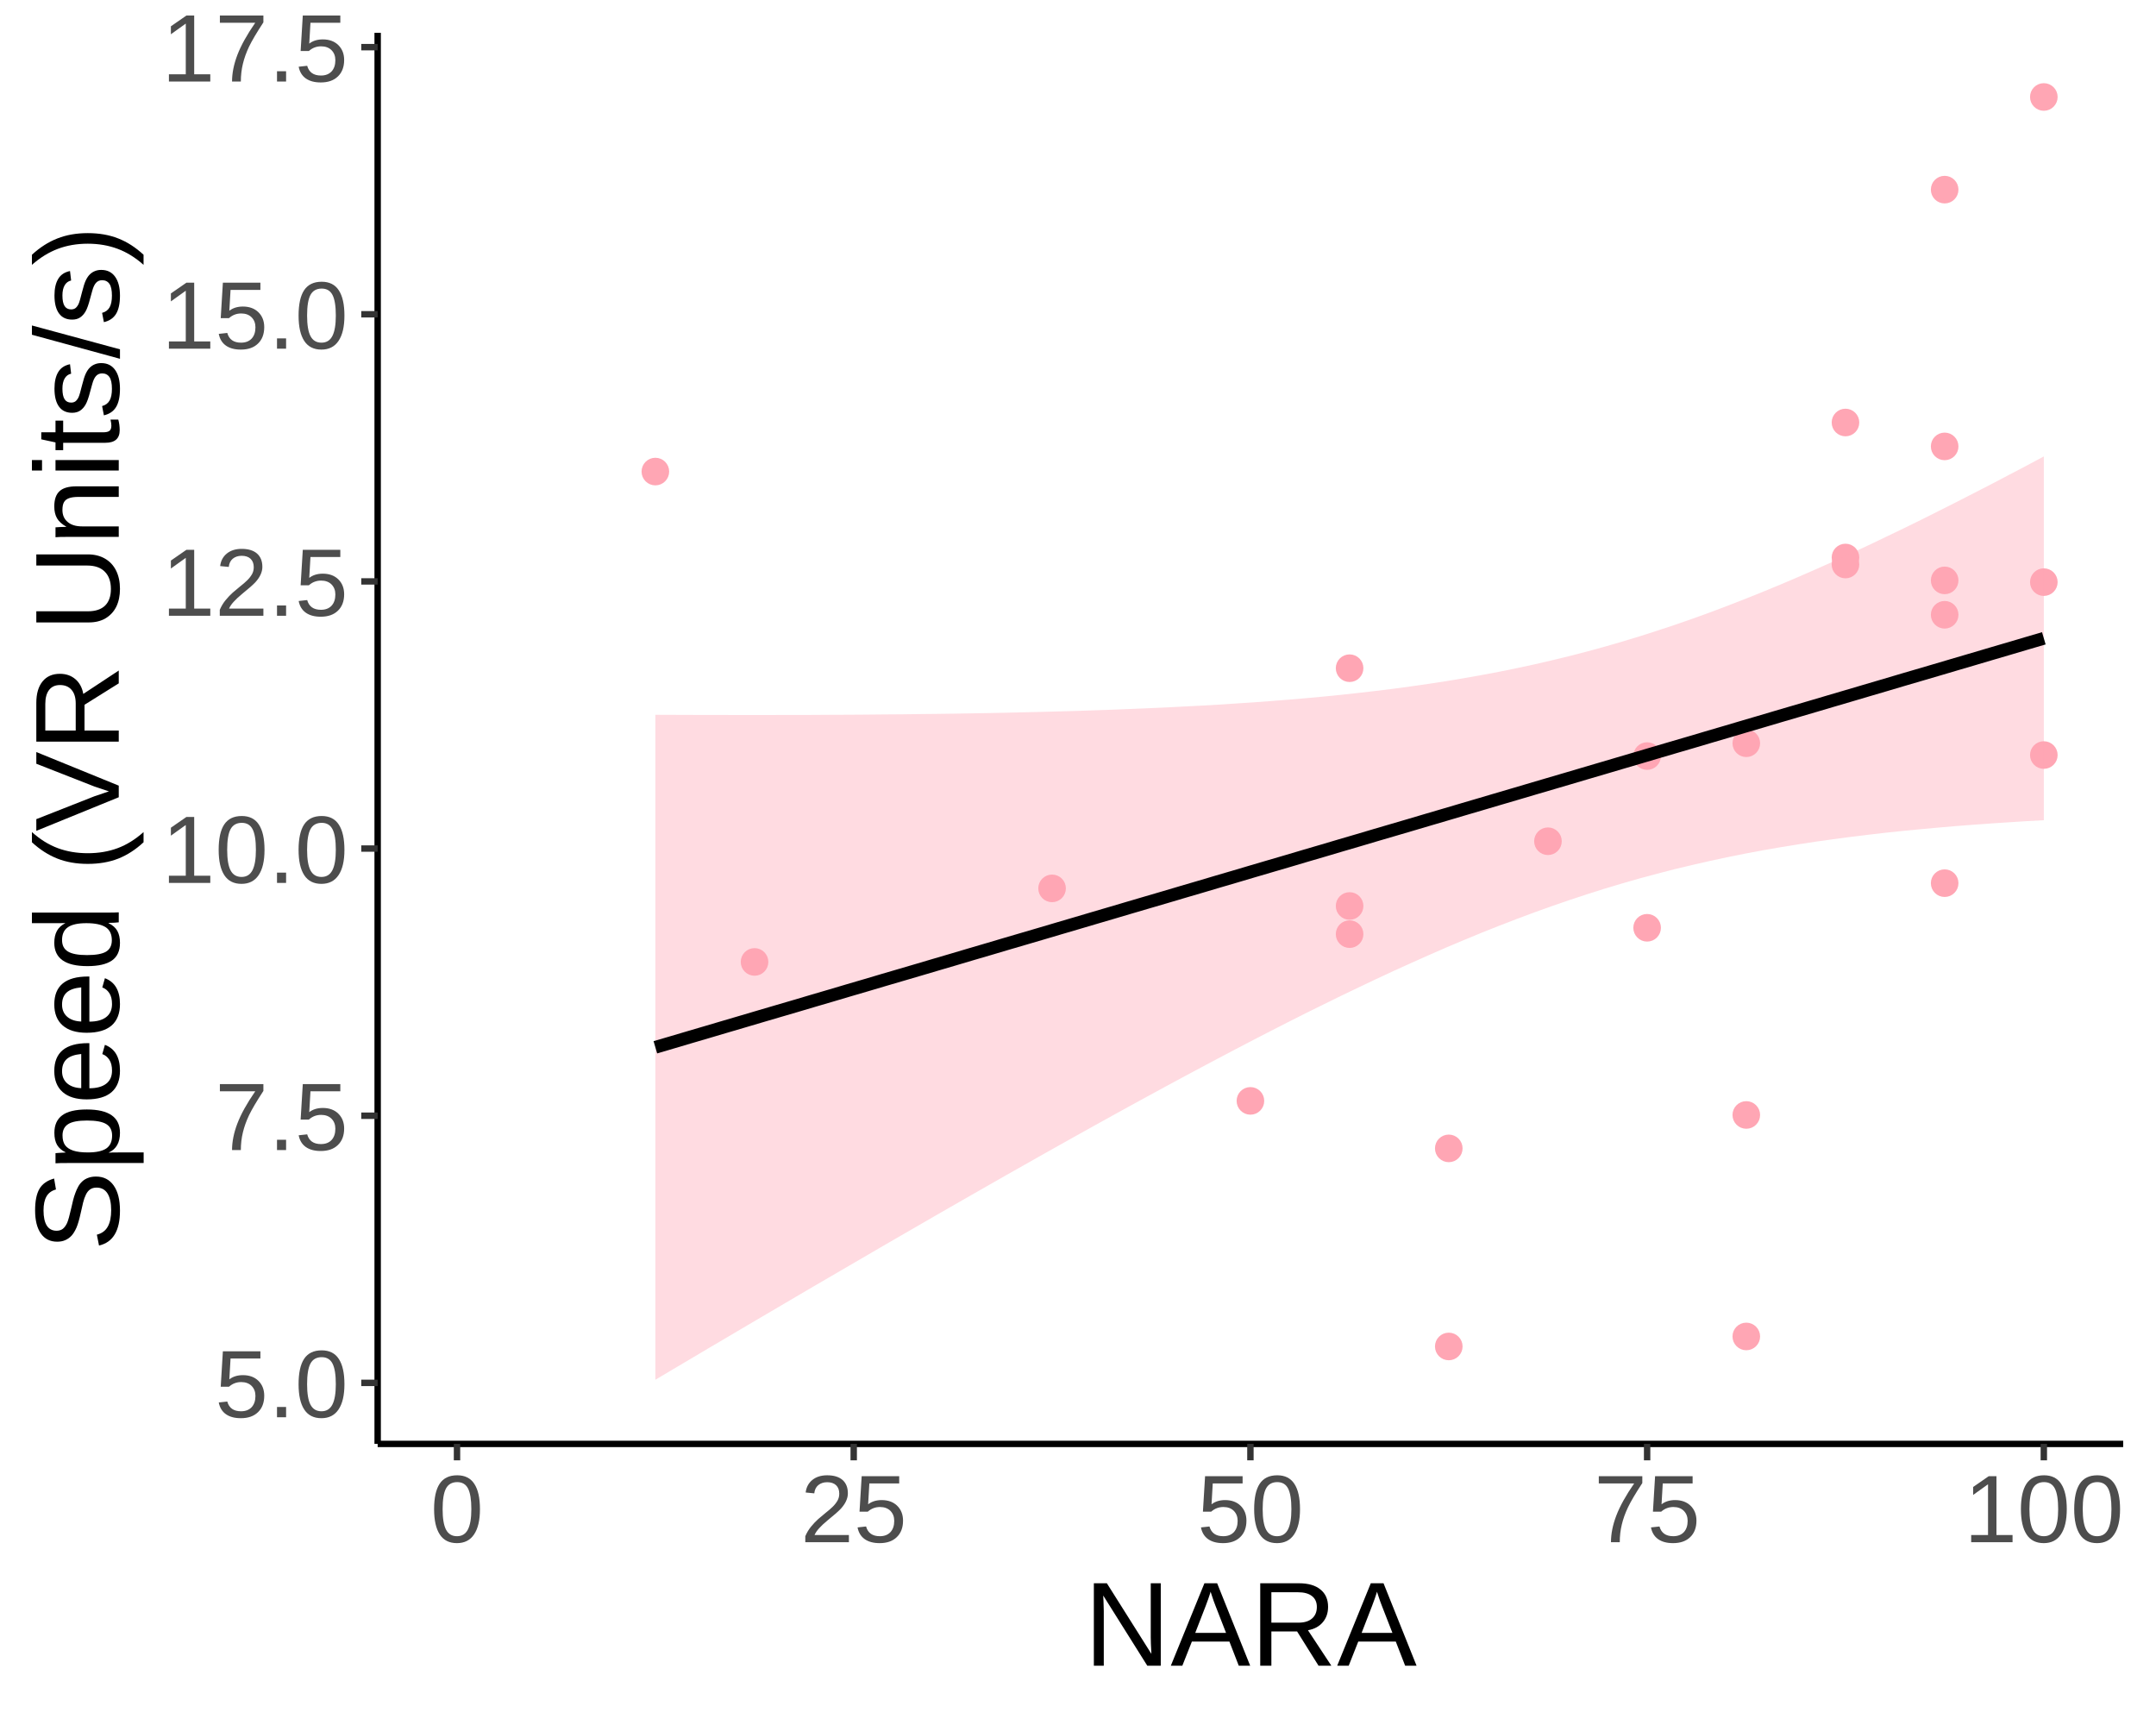
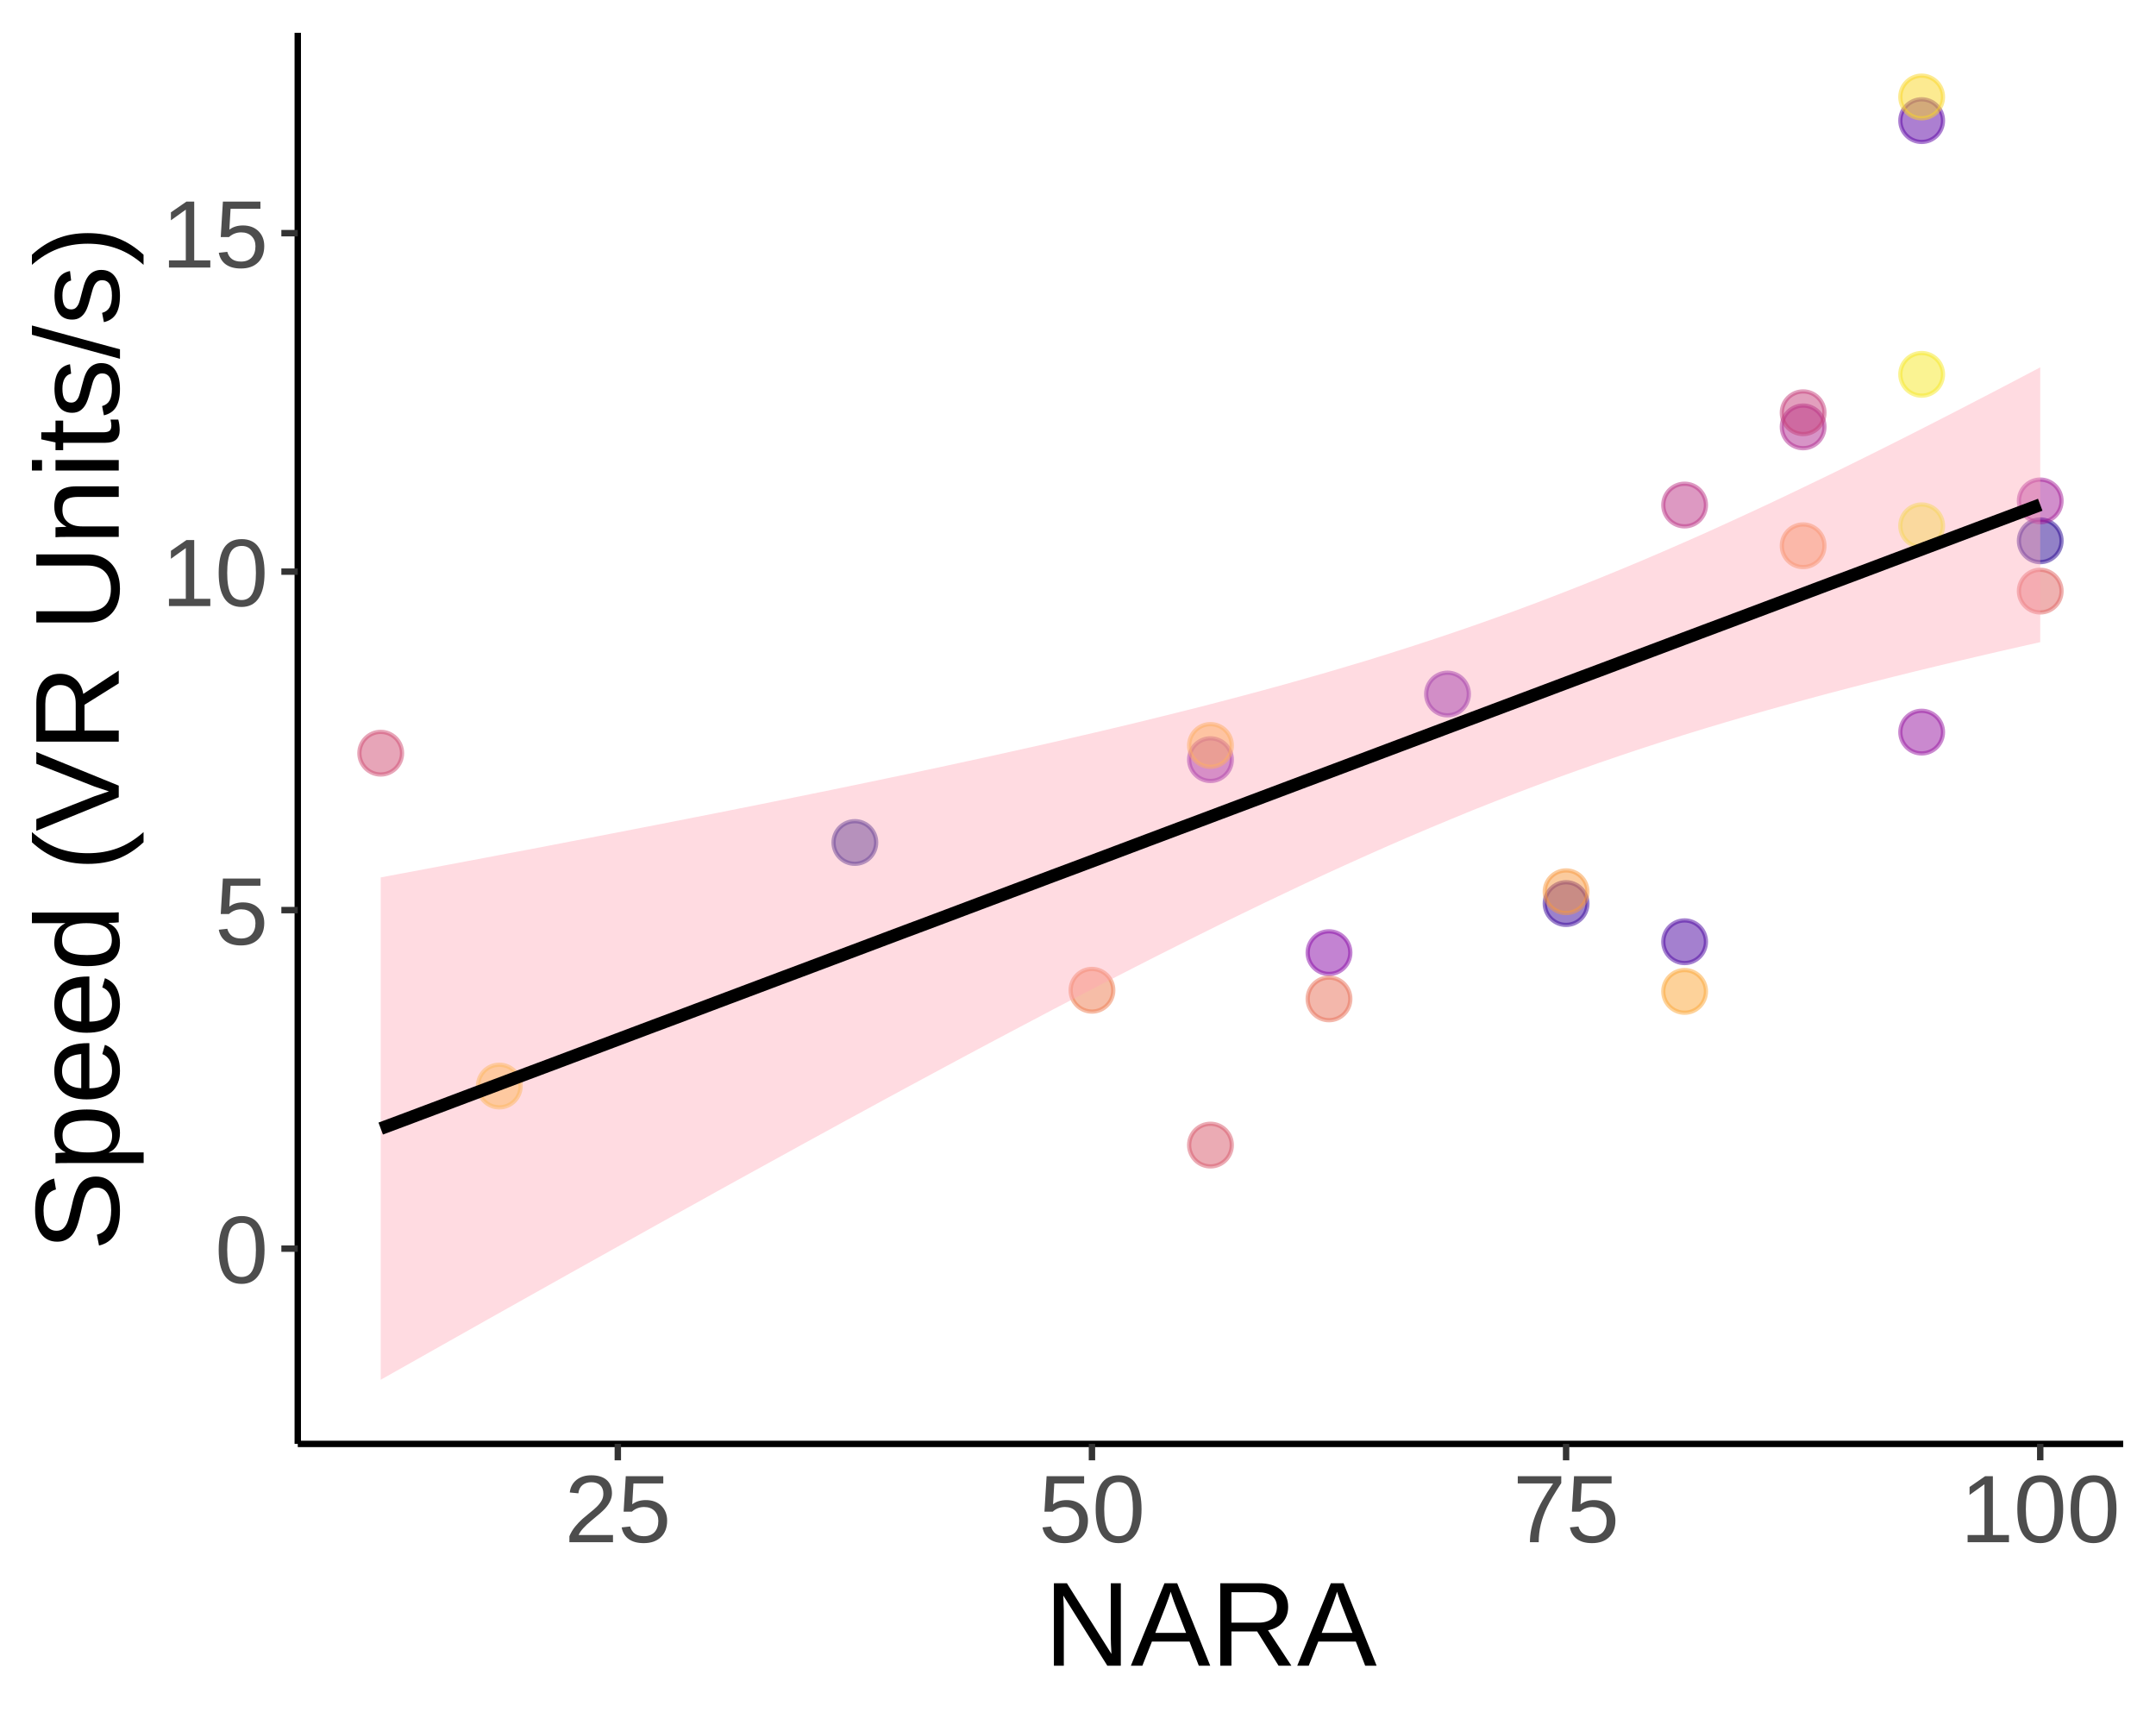
<svg xmlns="http://www.w3.org/2000/svg" class="svglite" width="360.00pt" height="288.00pt" viewBox="0 0 360.00 288.00">
  <defs>
    <style type="text/css">
    .svglite line, .svglite polyline, .svglite polygon, .svglite path, .svglite rect, .svglite circle {
      fill: none;
      stroke: #000000;
      stroke-linecap: round;
      stroke-linejoin: round;
      stroke-miterlimit: 10.00;
    }
    .svglite text {
      white-space: pre;
    }
  </style>
  </defs>
  <rect width="100%" height="100%" style="stroke: none; fill: #FFFFFF;" />
  <defs>
    <clipPath id="cpMC4wMHwzNjAuMDB8MC4wMHwyODguMDA=">
      <rect x="0.00" y="0.00" width="360.00" height="288.00" />
    </clipPath>
  </defs>
  <g clip-path="url(#cpMC4wMHwzNjAuMDB8MC4wMHwyODguMDA=)">
    <rect x="0.00" y="0.00" width="360.00" height="288.00" style="stroke-width: 1.07; stroke: #FFFFFF; fill: #FFFFFF;" />
  </g>
  <defs>
-     <clipPath id="cpNjMuMDZ8MzU0LjUyfDUuNDh8MjQxLjA3">
-       <rect x="63.06" y="5.48" width="291.46" height="235.59" />
+     <clipPath id="cpNDkuNzJ8MzU0LjUyfDUuNDh8MjQxLjA3">
+       <rect x="49.72" y="5.48" width="304.80" height="235.59" />
    </clipPath>
  </defs>
-   <g clip-path="url(#cpNjMuMDZ8MzU0LjUyfDUuNDh8MjQxLjA3)">
-     <circle cx="175.67" cy="148.32" r="1.95" style="stroke-width: 0.71; stroke: #FFA6B4; fill: #FFA6B4;" />
-     <circle cx="341.27" cy="97.19" r="1.95" style="stroke-width: 0.71; stroke: #FFA6B4; fill: #FFA6B4;" />
-     <circle cx="275.03" cy="126.23" r="1.95" style="stroke-width: 0.71; stroke: #FFA6B4; fill: #FFA6B4;" />
-     <circle cx="291.59" cy="186.15" r="1.95" style="stroke-width: 0.71; stroke: #FFA6B4; fill: #FFA6B4;" />
-     <circle cx="324.71" cy="96.90" r="1.95" style="stroke-width: 0.71; stroke: #FFA6B4; fill: #FFA6B4;" />
-     <circle cx="258.47" cy="140.45" r="1.95" style="stroke-width: 0.71; stroke: #FFA6B4; fill: #FFA6B4;" />
-     <circle cx="225.35" cy="111.56" r="1.95" style="stroke-width: 0.71; stroke: #FFA6B4; fill: #FFA6B4;" />
-     <circle cx="241.91" cy="224.80" r="1.95" style="stroke-width: 0.71; stroke: #FFA6B4; fill: #FFA6B4;" />
-     <circle cx="324.71" cy="147.45" r="1.95" style="stroke-width: 0.71; stroke: #FFA6B4; fill: #FFA6B4;" />
-     <circle cx="341.27" cy="16.19" r="1.95" style="stroke-width: 0.71; stroke: #FFA6B4; fill: #FFA6B4;" />
-     <circle cx="308.15" cy="70.54" r="1.95" style="stroke-width: 0.71; stroke: #FFA6B4; fill: #FFA6B4;" />
-     <circle cx="291.59" cy="124.09" r="1.95" style="stroke-width: 0.71; stroke: #FFA6B4; fill: #FFA6B4;" />
-     <circle cx="308.15" cy="94.25" r="1.95" style="stroke-width: 0.71; stroke: #FFA6B4; fill: #FFA6B4;" />
-     <circle cx="109.43" cy="78.73" r="1.95" style="stroke-width: 0.71; stroke: #FFA6B4; fill: #FFA6B4;" />
-     <circle cx="225.35" cy="155.96" r="1.95" style="stroke-width: 0.71; stroke: #FFA6B4; fill: #FFA6B4;" />
-     <circle cx="341.27" cy="126.06" r="1.95" style="stroke-width: 0.71; stroke: #FFA6B4; fill: #FFA6B4;" />
-     <circle cx="241.91" cy="191.73" r="1.95" style="stroke-width: 0.71; stroke: #FFA6B4; fill: #FFA6B4;" />
-     <circle cx="208.79" cy="183.80" r="1.95" style="stroke-width: 0.71; stroke: #FFA6B4; fill: #FFA6B4;" />
-     <circle cx="308.15" cy="93.08" r="1.95" style="stroke-width: 0.71; stroke: #FFA6B4; fill: #FFA6B4;" />
-     <circle cx="275.03" cy="154.90" r="1.95" style="stroke-width: 0.71; stroke: #FFA6B4; fill: #FFA6B4;" />
-     <circle cx="291.59" cy="223.13" r="1.95" style="stroke-width: 0.71; stroke: #FFA6B4; fill: #FFA6B4;" />
-     <circle cx="225.35" cy="151.26" r="1.95" style="stroke-width: 0.71; stroke: #FFA6B4; fill: #FFA6B4;" />
-     <circle cx="125.99" cy="160.60" r="1.95" style="stroke-width: 0.71; stroke: #FFA6B4; fill: #FFA6B4;" />
-     <circle cx="324.71" cy="74.53" r="1.95" style="stroke-width: 0.71; stroke: #FFA6B4; fill: #FFA6B4;" />
-     <circle cx="324.71" cy="102.64" r="1.95" style="stroke-width: 0.71; stroke: #FFA6B4; fill: #FFA6B4;" />
-     <circle cx="324.71" cy="31.66" r="1.95" style="stroke-width: 0.71; stroke: #FFA6B4; fill: #FFA6B4;" />
-     <polygon points="109.43,119.34 112.36,119.35 115.30,119.36 118.23,119.37 121.17,119.37 124.10,119.38 127.04,119.38 129.97,119.37 132.91,119.37 135.84,119.36 138.78,119.34 141.71,119.33 144.65,119.31 147.58,119.28 150.52,119.26 153.45,119.22 156.39,119.19 159.32,119.15 162.25,119.10 165.19,119.05 168.12,118.99 171.06,118.92 173.99,118.85 176.93,118.77 179.86,118.69 182.80,118.59 185.73,118.49 188.67,118.37 191.60,118.25 194.54,118.12 197.47,117.97 200.41,117.82 203.34,117.65 206.28,117.46 209.21,117.27 212.14,117.05 215.08,116.82 218.01,116.57 220.95,116.30 223.88,116.01 226.82,115.69 229.75,115.35 232.69,114.99 235.62,114.59 238.56,114.17 241.49,113.72 244.43,113.23 247.36,112.71 250.30,112.16 253.23,111.56 256.17,110.93 259.10,110.25 262.03,109.54 264.97,108.78 267.90,107.98 270.84,107.13 273.77,106.24 276.71,105.30 279.64,104.33 282.58,103.31 285.51,102.25 288.45,101.14 291.38,100.00 294.32,98.82 297.25,97.61 300.19,96.36 303.12,95.08 306.06,93.77 308.99,92.43 311.93,91.06 314.86,89.66 317.79,88.25 320.73,86.81 323.66,85.34 326.60,83.86 329.53,82.36 332.47,80.85 335.40,79.31 338.34,77.77 341.27,76.20 341.27,136.94 338.34,137.10 335.40,137.29 332.47,137.48 329.53,137.69 326.60,137.92 323.66,138.17 320.73,138.44 317.79,138.72 314.86,139.03 311.93,139.37 308.99,139.73 306.06,140.12 303.12,140.53 300.19,140.98 297.25,141.46 294.32,141.97 291.38,142.52 288.45,143.11 285.51,143.74 282.58,144.41 279.64,145.11 276.71,145.87 273.77,146.66 270.84,147.50 267.90,148.38 264.97,149.31 262.03,150.28 259.10,151.29 256.17,152.34 253.23,153.44 250.30,154.57 247.36,155.74 244.43,156.95 241.49,158.19 238.56,159.47 235.62,160.78 232.69,162.11 229.75,163.48 226.82,164.87 223.88,166.28 220.95,167.72 218.01,169.17 215.08,170.65 212.14,172.15 209.21,173.66 206.28,175.19 203.34,176.74 200.41,178.30 197.47,179.87 194.54,181.45 191.60,183.05 188.67,184.65 185.73,186.27 182.80,187.89 179.86,189.53 176.93,191.17 173.99,192.82 171.06,194.48 168.12,196.14 165.19,197.81 162.25,199.49 159.32,201.17 156.39,202.85 153.45,204.55 150.52,206.24 147.58,207.94 144.65,209.65 141.71,211.36 138.78,213.07 135.84,214.78 132.91,216.50 129.97,218.23 127.04,219.95 124.10,221.68 121.17,223.41 118.23,225.14 115.30,226.88 112.36,228.62 109.43,230.36 " style="stroke-width: 0.00; stroke: none; stroke-linecap: butt; fill: #FFA6B4; fill-opacity: 0.40;" />
-     <polyline points="109.43,119.34 112.36,119.35 115.30,119.36 118.23,119.37 121.17,119.37 124.10,119.38 127.04,119.38 129.97,119.37 132.91,119.37 135.84,119.36 138.78,119.34 141.71,119.33 144.65,119.31 147.58,119.28 150.52,119.26 153.45,119.22 156.39,119.19 159.32,119.15 162.25,119.10 165.19,119.05 168.12,118.99 171.06,118.92 173.99,118.85 176.93,118.77 179.86,118.69 182.80,118.59 185.73,118.49 188.67,118.37 191.60,118.25 194.54,118.12 197.47,117.97 200.41,117.82 203.34,117.65 206.28,117.46 209.21,117.27 212.14,117.05 215.08,116.82 218.01,116.57 220.95,116.30 223.88,116.01 226.82,115.69 229.75,115.35 232.69,114.99 235.62,114.59 238.56,114.17 241.49,113.72 244.43,113.23 247.36,112.71 250.30,112.16 253.23,111.56 256.17,110.93 259.10,110.25 262.03,109.54 264.97,108.78 267.90,107.98 270.84,107.13 273.77,106.24 276.71,105.30 279.64,104.33 282.58,103.31 285.51,102.25 288.45,101.14 291.38,100.00 294.32,98.82 297.25,97.61 300.19,96.36 303.12,95.08 306.06,93.77 308.99,92.43 311.93,91.06 314.86,89.66 317.79,88.25 320.73,86.81 323.66,85.34 326.60,83.86 329.53,82.36 332.47,80.85 335.40,79.31 338.34,77.77 341.27,76.20 " style="stroke-width: 2.13; stroke: none; stroke-linecap: butt;" />
-     <polyline points="341.27,136.94 338.34,137.10 335.40,137.29 332.47,137.48 329.53,137.69 326.60,137.92 323.66,138.17 320.73,138.44 317.79,138.72 314.86,139.03 311.93,139.37 308.99,139.73 306.06,140.12 303.12,140.53 300.19,140.98 297.25,141.46 294.32,141.97 291.38,142.52 288.45,143.11 285.51,143.74 282.58,144.41 279.64,145.11 276.71,145.87 273.77,146.66 270.84,147.50 267.90,148.38 264.97,149.31 262.03,150.28 259.10,151.29 256.17,152.34 253.23,153.44 250.30,154.57 247.36,155.74 244.43,156.95 241.49,158.19 238.56,159.47 235.62,160.78 232.69,162.11 229.75,163.48 226.82,164.87 223.88,166.28 220.95,167.72 218.01,169.17 215.08,170.65 212.14,172.15 209.21,173.66 206.28,175.19 203.34,176.74 200.41,178.30 197.47,179.87 194.54,181.45 191.60,183.05 188.67,184.65 185.73,186.27 182.80,187.89 179.86,189.53 176.93,191.17 173.99,192.82 171.06,194.48 168.12,196.14 165.19,197.81 162.25,199.49 159.32,201.17 156.39,202.85 153.45,204.55 150.52,206.24 147.58,207.94 144.65,209.65 141.71,211.36 138.78,213.07 135.84,214.78 132.91,216.50 129.97,218.23 127.04,219.95 124.10,221.68 121.17,223.41 118.23,225.14 115.30,226.88 112.36,228.62 109.43,230.36 " style="stroke-width: 2.13; stroke: none; stroke-linecap: butt;" />
-     <polyline points="109.43,174.85 112.36,173.99 115.30,173.12 118.23,172.26 121.17,171.39 124.10,170.53 127.04,169.66 129.97,168.80 132.91,167.94 135.84,167.07 138.78,166.21 141.71,165.34 144.65,164.48 147.58,163.61 150.52,162.75 153.45,161.89 156.39,161.02 159.32,160.16 162.25,159.29 165.19,158.43 168.12,157.56 171.06,156.70 173.99,155.84 176.93,154.97 179.86,154.11 182.80,153.24 185.73,152.38 188.67,151.51 191.60,150.65 194.54,149.79 197.47,148.92 200.41,148.06 203.34,147.19 206.28,146.33 209.21,145.46 212.14,144.60 215.08,143.74 218.01,142.87 220.95,142.01 223.88,141.14 226.82,140.28 229.75,139.41 232.69,138.55 235.62,137.69 238.56,136.82 241.49,135.96 244.43,135.09 247.36,134.23 250.30,133.36 253.23,132.50 256.17,131.63 259.10,130.77 262.03,129.91 264.97,129.04 267.90,128.18 270.84,127.31 273.77,126.45 276.71,125.58 279.64,124.72 282.58,123.86 285.51,122.99 288.45,122.13 291.38,121.26 294.32,120.40 297.25,119.53 300.19,118.67 303.12,117.81 306.06,116.94 308.99,116.08 311.93,115.21 314.86,114.35 317.79,113.48 320.73,112.62 323.66,111.76 326.60,110.89 329.53,110.03 332.47,109.16 335.40,108.30 338.34,107.43 341.27,106.57 " style="stroke-width: 2.13; stroke-linecap: butt;" />
+   <g clip-path="url(#cpNDkuNzJ8MzU0LjUyfDUuNDh8MjQxLjA3)">
+     <circle cx="142.74" cy="140.66" r="3.56" style="stroke-width: 0.71; stroke: #0D0887; stroke-opacity: 0.50; fill: #0D0887; fill-opacity: 0.50;" />
+     <circle cx="340.67" cy="90.29" r="3.56" style="stroke-width: 0.71; stroke: #260591; stroke-opacity: 0.50; fill: #260591; fill-opacity: 0.50;" />
+     <circle cx="261.50" cy="150.86" r="3.56" style="stroke-width: 0.71; stroke: #39049A; stroke-opacity: 0.50; fill: #39049A; fill-opacity: 0.50;" />
+     <circle cx="281.29" cy="157.23" r="3.56" style="stroke-width: 0.71; stroke: #4A03A1; stroke-opacity: 0.50; fill: #4A03A1; fill-opacity: 0.50;" />
+     <circle cx="320.87" cy="20.14" r="3.56" style="stroke-width: 0.71; stroke: #5B01A5; stroke-opacity: 0.50; fill: #5B01A5; fill-opacity: 0.50;" />
+     <circle cx="241.70" cy="115.87" r="3.56" style="stroke-width: 0.71; stroke: #6A00A8; stroke-opacity: 0.50; fill: #6A00A8; fill-opacity: 0.50;" />
+     <circle cx="202.12" cy="126.83" r="3.56" style="stroke-width: 0.71; stroke: #7A02A8; stroke-opacity: 0.50; fill: #7A02A8; fill-opacity: 0.50;" />
+     <circle cx="221.91" cy="159.05" r="3.56" style="stroke-width: 0.71; stroke: #8908A6; stroke-opacity: 0.50; fill: #8908A6; fill-opacity: 0.50;" />
+     <circle cx="320.87" cy="122.23" r="3.56" style="stroke-width: 0.71; stroke: #9714A1; stroke-opacity: 0.50; fill: #9714A1; fill-opacity: 0.50;" />
+     <circle cx="340.67" cy="83.63" r="3.56" style="stroke-width: 0.71; stroke: #A51F99; stroke-opacity: 0.50; fill: #A51F99; fill-opacity: 0.50;" />
+     <circle cx="301.08" cy="71.27" r="3.56" style="stroke-width: 0.71; stroke: #B12A90; stroke-opacity: 0.50; fill: #B12A90; fill-opacity: 0.50;" />
+     <circle cx="281.29" cy="84.32" r="3.56" style="stroke-width: 0.71; stroke: #BC3587; stroke-opacity: 0.50; fill: #BC3587; fill-opacity: 0.50;" />
+     <circle cx="301.08" cy="68.91" r="3.56" style="stroke-width: 0.71; stroke: #C6417D; stroke-opacity: 0.50; fill: #C6417D; fill-opacity: 0.50;" />
+     <circle cx="63.57" cy="125.75" r="3.56" style="stroke-width: 0.71; stroke: #D04D73; stroke-opacity: 0.50; fill: #D04D73; fill-opacity: 0.50;" />
+     <circle cx="202.12" cy="191.18" r="3.56" style="stroke-width: 0.71; stroke: #D9586A; stroke-opacity: 0.50; fill: #D9586A; fill-opacity: 0.50;" />
+     <circle cx="340.67" cy="98.69" r="3.56" style="stroke-width: 0.71; stroke: #E16462; stroke-opacity: 0.50; fill: #E16462; fill-opacity: 0.50;" />
+     <circle cx="221.91" cy="166.77" r="3.56" style="stroke-width: 0.71; stroke: #E87059; stroke-opacity: 0.50; fill: #E87059; fill-opacity: 0.50;" />
+     <circle cx="182.33" cy="165.33" r="3.56" style="stroke-width: 0.71; stroke: #EF7D51; stroke-opacity: 0.50; fill: #EF7D51; fill-opacity: 0.50;" />
+     <circle cx="301.08" cy="91.12" r="3.56" style="stroke-width: 0.71; stroke: #F58A47; stroke-opacity: 0.50; fill: #F58A47; fill-opacity: 0.50;" />
+     <circle cx="261.50" cy="148.88" r="3.56" style="stroke-width: 0.71; stroke: #F9983E; stroke-opacity: 0.50; fill: #F9983E; fill-opacity: 0.50;" />
+     <circle cx="281.29" cy="165.52" r="3.56" style="stroke-width: 0.71; stroke: #FCA636; stroke-opacity: 0.50; fill: #FCA636; fill-opacity: 0.50;" />
+     <circle cx="202.12" cy="124.46" r="3.56" style="stroke-width: 0.71; stroke: #FDB52E; stroke-opacity: 0.50; fill: #FDB52E; fill-opacity: 0.50;" />
+     <circle cx="83.37" cy="181.32" r="3.56" style="stroke-width: 0.71; stroke: #FDC527; stroke-opacity: 0.50; fill: #FDC527; fill-opacity: 0.50;" />
+     <circle cx="320.87" cy="16.19" r="3.56" style="stroke-width: 0.71; stroke: #FBD624; stroke-opacity: 0.50; fill: #FBD624; fill-opacity: 0.50;" />
+     <circle cx="320.87" cy="62.50" r="3.56" style="stroke-width: 0.71; stroke: #F6E826; stroke-opacity: 0.50; fill: #F6E826; fill-opacity: 0.50;" />
+     <circle cx="320.87" cy="87.79" r="3.56" style="stroke-width: 0.71; stroke: #F0F921; stroke-opacity: 0.50; fill: #F0F921; fill-opacity: 0.50;" />
+     <polygon points="63.57,146.49 67.08,145.83 70.59,145.17 74.10,144.51 77.60,143.85 81.11,143.19 84.62,142.52 88.13,141.86 91.63,141.19 95.14,140.51 98.65,139.84 102.16,139.16 105.66,138.48 109.17,137.80 112.68,137.11 116.19,136.42 119.69,135.73 123.20,135.03 126.71,134.33 130.22,133.62 133.72,132.91 137.23,132.20 140.74,131.48 144.25,130.75 147.75,130.02 151.26,129.29 154.77,128.54 158.28,127.79 161.78,127.03 165.29,126.27 168.80,125.49 172.31,124.71 175.81,123.92 179.32,123.11 182.83,122.30 186.34,121.47 189.84,120.63 193.35,119.77 196.86,118.90 200.37,118.02 203.87,117.11 207.38,116.19 210.89,115.25 214.40,114.29 217.90,113.30 221.41,112.30 224.92,111.26 228.43,110.21 231.93,109.12 235.44,108.00 238.95,106.86 242.46,105.68 245.96,104.48 249.47,103.24 252.98,101.97 256.49,100.66 259.99,99.32 263.50,97.95 267.01,96.55 270.52,95.11 274.02,93.65 277.53,92.15 281.04,90.62 284.55,89.07 288.05,87.48 291.56,85.87 295.07,84.24 298.58,82.58 302.08,80.90 305.59,79.21 309.10,77.49 312.61,75.75 316.11,74.00 319.62,72.23 323.13,70.44 326.64,68.64 330.14,66.83 333.65,65.01 337.16,63.17 340.67,61.33 340.67,107.21 337.16,108.00 333.65,108.80 330.14,109.62 326.64,110.44 323.13,111.28 319.62,112.13 316.11,113.00 312.61,113.88 309.10,114.78 305.59,115.70 302.08,116.64 298.58,117.60 295.07,118.58 291.56,119.58 288.05,120.61 284.55,121.66 281.04,122.74 277.53,123.85 274.02,124.99 270.52,126.16 267.01,127.36 263.50,128.60 259.99,129.86 256.49,131.16 252.98,132.49 249.47,133.86 245.96,135.25 242.46,136.69 238.95,138.15 235.44,139.64 231.93,141.16 228.43,142.71 224.92,144.29 221.41,145.89 217.90,147.52 214.40,149.18 210.89,150.85 207.38,152.55 203.87,154.26 200.37,156.00 196.86,157.75 193.35,159.51 189.84,161.30 186.34,163.09 182.83,164.90 179.32,166.72 175.81,168.55 172.31,170.40 168.80,172.25 165.29,174.11 161.78,175.98 158.28,177.86 154.77,179.75 151.26,181.64 147.75,183.54 144.25,185.45 140.74,187.36 137.23,189.28 133.72,191.20 130.22,193.13 126.71,195.06 123.20,196.99 119.69,198.93 116.19,200.88 112.68,202.82 109.17,204.77 105.66,206.73 102.16,208.68 98.65,210.64 95.14,212.60 91.63,214.57 88.13,216.53 84.62,218.50 81.11,220.47 77.60,222.45 74.10,224.42 70.59,226.40 67.08,228.38 63.57,230.36 " style="stroke-width: 0.00; stroke: none; stroke-linecap: butt; fill: #FFA6B4; fill-opacity: 0.40;" />
+     <polyline points="63.57,146.49 67.08,145.83 70.59,145.17 74.10,144.51 77.60,143.85 81.11,143.19 84.62,142.52 88.13,141.86 91.63,141.19 95.14,140.51 98.65,139.84 102.16,139.16 105.66,138.48 109.17,137.80 112.68,137.11 116.19,136.42 119.69,135.73 123.20,135.03 126.71,134.33 130.22,133.62 133.72,132.91 137.23,132.20 140.74,131.48 144.25,130.75 147.75,130.02 151.26,129.29 154.77,128.54 158.28,127.79 161.78,127.03 165.29,126.27 168.80,125.49 172.31,124.71 175.81,123.92 179.32,123.11 182.83,122.30 186.34,121.47 189.84,120.63 193.35,119.77 196.86,118.90 200.37,118.02 203.87,117.11 207.38,116.19 210.89,115.25 214.40,114.29 217.90,113.30 221.41,112.30 224.92,111.26 228.43,110.21 231.93,109.12 235.44,108.00 238.95,106.86 242.46,105.68 245.96,104.48 249.47,103.24 252.98,101.97 256.49,100.66 259.99,99.32 263.50,97.95 267.01,96.55 270.52,95.11 274.02,93.65 277.53,92.15 281.04,90.62 284.55,89.07 288.05,87.48 291.56,85.87 295.07,84.24 298.58,82.58 302.08,80.90 305.59,79.21 309.10,77.49 312.61,75.75 316.11,74.00 319.62,72.23 323.13,70.44 326.64,68.64 330.14,66.83 333.65,65.01 337.16,63.17 340.67,61.33 " style="stroke-width: 2.13; stroke: none; stroke-linecap: butt;" />
+     <polyline points="340.67,107.21 337.16,108.00 333.65,108.80 330.14,109.62 326.64,110.44 323.13,111.28 319.62,112.13 316.11,113.00 312.61,113.88 309.10,114.78 305.59,115.70 302.08,116.64 298.58,117.60 295.07,118.58 291.56,119.58 288.05,120.61 284.55,121.66 281.04,122.74 277.53,123.85 274.02,124.99 270.52,126.16 267.01,127.36 263.50,128.60 259.99,129.86 256.49,131.16 252.98,132.49 249.47,133.86 245.96,135.25 242.46,136.69 238.95,138.15 235.44,139.64 231.93,141.16 228.43,142.71 224.92,144.29 221.41,145.89 217.90,147.52 214.40,149.18 210.89,150.85 207.38,152.55 203.87,154.26 200.37,156.00 196.86,157.75 193.35,159.51 189.84,161.30 186.34,163.09 182.83,164.90 179.32,166.72 175.81,168.55 172.31,170.40 168.80,172.25 165.29,174.11 161.78,175.98 158.28,177.86 154.77,179.75 151.26,181.64 147.75,183.54 144.25,185.45 140.74,187.36 137.23,189.28 133.72,191.20 130.22,193.13 126.71,195.06 123.20,196.99 119.69,198.93 116.19,200.88 112.68,202.82 109.17,204.77 105.66,206.73 102.16,208.68 98.65,210.64 95.14,212.60 91.63,214.57 88.13,216.53 84.62,218.50 81.11,220.47 77.60,222.45 74.10,224.42 70.59,226.40 67.08,228.38 63.57,230.36 " style="stroke-width: 2.13; stroke: none; stroke-linecap: butt;" />
+     <polyline points="63.57,188.42 67.08,187.11 70.59,185.79 74.10,184.47 77.60,183.15 81.11,181.83 84.62,180.51 88.13,179.19 91.63,177.88 95.14,176.56 98.65,175.24 102.16,173.92 105.66,172.60 109.17,171.28 112.68,169.97 116.19,168.65 119.69,167.33 123.20,166.01 126.71,164.69 130.22,163.37 133.72,162.06 137.23,160.74 140.74,159.42 144.25,158.10 147.75,156.78 151.26,155.46 154.77,154.15 158.28,152.83 161.78,151.51 165.29,150.19 168.80,148.87 172.31,147.55 175.81,146.23 179.32,144.92 182.83,143.60 186.34,142.28 189.84,140.96 193.35,139.64 196.86,138.32 200.37,137.01 203.87,135.69 207.38,134.37 210.89,133.05 214.40,131.73 217.90,130.41 221.41,129.10 224.92,127.78 228.43,126.46 231.93,125.14 235.44,123.82 238.95,122.50 242.46,121.18 245.96,119.87 249.47,118.55 252.98,117.23 256.49,115.91 259.99,114.59 263.50,113.27 267.01,111.96 270.52,110.64 274.02,109.32 277.53,108.00 281.04,106.68 284.55,105.36 288.05,104.05 291.56,102.73 295.07,101.41 298.58,100.09 302.08,98.77 305.59,97.45 309.10,96.14 312.61,94.82 316.11,93.50 319.62,92.18 323.13,90.86 326.64,89.54 330.14,88.22 333.65,86.91 337.16,85.59 340.67,84.27 " style="stroke-width: 2.13; stroke-linecap: butt;" />
  </g>
  <g clip-path="url(#cpMC4wMHwzNjAuMDB8MC4wMHwyODguMDA=)">
-     <polyline points="63.06,241.07 63.06,5.48 " style="stroke-width: 1.07; stroke-linecap: butt;" />
-     <text x="58.13" y="236.62" text-anchor="end" style="font-size: 16.00px;fill: #4D4D4D; font-family: &quot;Arial&quot;;" textLength="22.24px" lengthAdjust="spacingAndGlyphs">5.0</text>
-     <text x="58.13" y="192.01" text-anchor="end" style="font-size: 16.00px;fill: #4D4D4D; font-family: &quot;Arial&quot;;" textLength="22.24px" lengthAdjust="spacingAndGlyphs">7.5</text>
-     <text x="58.13" y="147.41" text-anchor="end" style="font-size: 16.00px;fill: #4D4D4D; font-family: &quot;Arial&quot;;" textLength="31.14px" lengthAdjust="spacingAndGlyphs">10.0</text>
-     <text x="58.13" y="102.81" text-anchor="end" style="font-size: 16.00px;fill: #4D4D4D; font-family: &quot;Arial&quot;;" textLength="31.14px" lengthAdjust="spacingAndGlyphs">12.5</text>
-     <text x="58.13" y="58.21" text-anchor="end" style="font-size: 16.00px;fill: #4D4D4D; font-family: &quot;Arial&quot;;" textLength="31.14px" lengthAdjust="spacingAndGlyphs">15.0</text>
-     <text x="58.13" y="13.61" text-anchor="end" style="font-size: 16.00px;fill: #4D4D4D; font-family: &quot;Arial&quot;;" textLength="31.14px" lengthAdjust="spacingAndGlyphs">17.5</text>
-     <polyline points="60.32,230.88 63.06,230.88 " style="stroke-width: 1.07; stroke: #333333; stroke-linecap: butt;" />
-     <polyline points="60.32,186.28 63.06,186.28 " style="stroke-width: 1.07; stroke: #333333; stroke-linecap: butt;" />
-     <polyline points="60.32,141.67 63.06,141.67 " style="stroke-width: 1.07; stroke: #333333; stroke-linecap: butt;" />
-     <polyline points="60.32,97.07 63.06,97.07 " style="stroke-width: 1.07; stroke: #333333; stroke-linecap: butt;" />
-     <polyline points="60.32,52.47 63.06,52.47 " style="stroke-width: 1.07; stroke: #333333; stroke-linecap: butt;" />
-     <polyline points="60.32,7.87 63.06,7.87 " style="stroke-width: 1.07; stroke: #333333; stroke-linecap: butt;" />
-     <polyline points="63.06,241.07 354.52,241.07 " style="stroke-width: 1.07; stroke-linecap: butt;" />
-     <polyline points="76.31,243.81 76.31,241.07 " style="stroke-width: 1.07; stroke: #333333; stroke-linecap: butt;" />
-     <polyline points="142.55,243.81 142.55,241.07 " style="stroke-width: 1.07; stroke: #333333; stroke-linecap: butt;" />
-     <polyline points="208.79,243.81 208.79,241.07 " style="stroke-width: 1.07; stroke: #333333; stroke-linecap: butt;" />
-     <polyline points="275.03,243.81 275.03,241.07 " style="stroke-width: 1.07; stroke: #333333; stroke-linecap: butt;" />
-     <polyline points="341.27,243.81 341.27,241.07 " style="stroke-width: 1.07; stroke: #333333; stroke-linecap: butt;" />
-     <text x="76.31" y="257.48" text-anchor="middle" style="font-size: 16.00px;fill: #4D4D4D; font-family: &quot;Arial&quot;;" textLength="8.90px" lengthAdjust="spacingAndGlyphs">0</text>
-     <text x="142.55" y="257.48" text-anchor="middle" style="font-size: 16.00px;fill: #4D4D4D; font-family: &quot;Arial&quot;;" textLength="17.80px" lengthAdjust="spacingAndGlyphs">25</text>
-     <text x="208.79" y="257.48" text-anchor="middle" style="font-size: 16.00px;fill: #4D4D4D; font-family: &quot;Arial&quot;;" textLength="17.80px" lengthAdjust="spacingAndGlyphs">50</text>
-     <text x="275.03" y="257.48" text-anchor="middle" style="font-size: 16.00px;fill: #4D4D4D; font-family: &quot;Arial&quot;;" textLength="17.80px" lengthAdjust="spacingAndGlyphs">75</text>
-     <text x="341.27" y="257.48" text-anchor="middle" style="font-size: 16.00px;fill: #4D4D4D; font-family: &quot;Arial&quot;;" textLength="26.70px" lengthAdjust="spacingAndGlyphs">100</text>
-     <text x="208.79" y="278.10" text-anchor="middle" style="font-size: 20.00px; font-family: &quot;Arial&quot;;" textLength="55.57px" lengthAdjust="spacingAndGlyphs">NARA</text>
+     <polyline points="49.72,241.07 49.72,5.48 " style="stroke-width: 1.07; stroke-linecap: butt;" />
+     <text x="44.79" y="214.20" text-anchor="end" style="font-size: 16.00px;fill: #4D4D4D; font-family: &quot;Arial&quot;;" textLength="8.90px" lengthAdjust="spacingAndGlyphs">0</text>
+     <text x="44.79" y="157.69" text-anchor="end" style="font-size: 16.00px;fill: #4D4D4D; font-family: &quot;Arial&quot;;" textLength="8.90px" lengthAdjust="spacingAndGlyphs">5</text>
+     <text x="44.79" y="101.18" text-anchor="end" style="font-size: 16.00px;fill: #4D4D4D; font-family: &quot;Arial&quot;;" textLength="17.80px" lengthAdjust="spacingAndGlyphs">10</text>
+     <text x="44.79" y="44.67" text-anchor="end" style="font-size: 16.00px;fill: #4D4D4D; font-family: &quot;Arial&quot;;" textLength="17.80px" lengthAdjust="spacingAndGlyphs">15</text>
+     <polyline points="46.98,208.47 49.72,208.47 " style="stroke-width: 1.07; stroke: #333333; stroke-linecap: butt;" />
+     <polyline points="46.98,151.95 49.72,151.95 " style="stroke-width: 1.07; stroke: #333333; stroke-linecap: butt;" />
+     <polyline points="46.98,95.44 49.72,95.44 " style="stroke-width: 1.07; stroke: #333333; stroke-linecap: butt;" />
+     <polyline points="46.98,38.93 49.72,38.93 " style="stroke-width: 1.07; stroke: #333333; stroke-linecap: butt;" />
+     <polyline points="49.72,241.07 354.52,241.07 " style="stroke-width: 1.07; stroke-linecap: butt;" />
+     <polyline points="103.16,243.81 103.16,241.07 " style="stroke-width: 1.07; stroke: #333333; stroke-linecap: butt;" />
+     <polyline points="182.33,243.81 182.33,241.07 " style="stroke-width: 1.07; stroke: #333333; stroke-linecap: butt;" />
+     <polyline points="261.50,243.81 261.50,241.07 " style="stroke-width: 1.07; stroke: #333333; stroke-linecap: butt;" />
+     <polyline points="340.67,243.81 340.67,241.07 " style="stroke-width: 1.07; stroke: #333333; stroke-linecap: butt;" />
+     <text x="103.16" y="257.48" text-anchor="middle" style="font-size: 16.00px;fill: #4D4D4D; font-family: &quot;Arial&quot;;" textLength="17.80px" lengthAdjust="spacingAndGlyphs">25</text>
+     <text x="182.33" y="257.48" text-anchor="middle" style="font-size: 16.00px;fill: #4D4D4D; font-family: &quot;Arial&quot;;" textLength="17.80px" lengthAdjust="spacingAndGlyphs">50</text>
+     <text x="261.50" y="257.48" text-anchor="middle" style="font-size: 16.00px;fill: #4D4D4D; font-family: &quot;Arial&quot;;" textLength="17.80px" lengthAdjust="spacingAndGlyphs">75</text>
+     <text x="340.67" y="257.48" text-anchor="middle" style="font-size: 16.00px;fill: #4D4D4D; font-family: &quot;Arial&quot;;" textLength="26.70px" lengthAdjust="spacingAndGlyphs">100</text>
+     <text x="202.12" y="278.10" text-anchor="middle" style="font-size: 20.00px; font-family: &quot;Arial&quot;;" textLength="55.57px" lengthAdjust="spacingAndGlyphs">NARA</text>
    <text transform="translate(19.83,123.27) rotate(-90)" text-anchor="middle" style="font-size: 20.00px; font-family: &quot;Arial&quot;;" textLength="171.19px" lengthAdjust="spacingAndGlyphs">Speed (VR Units/s)</text>
  </g>
</svg>
